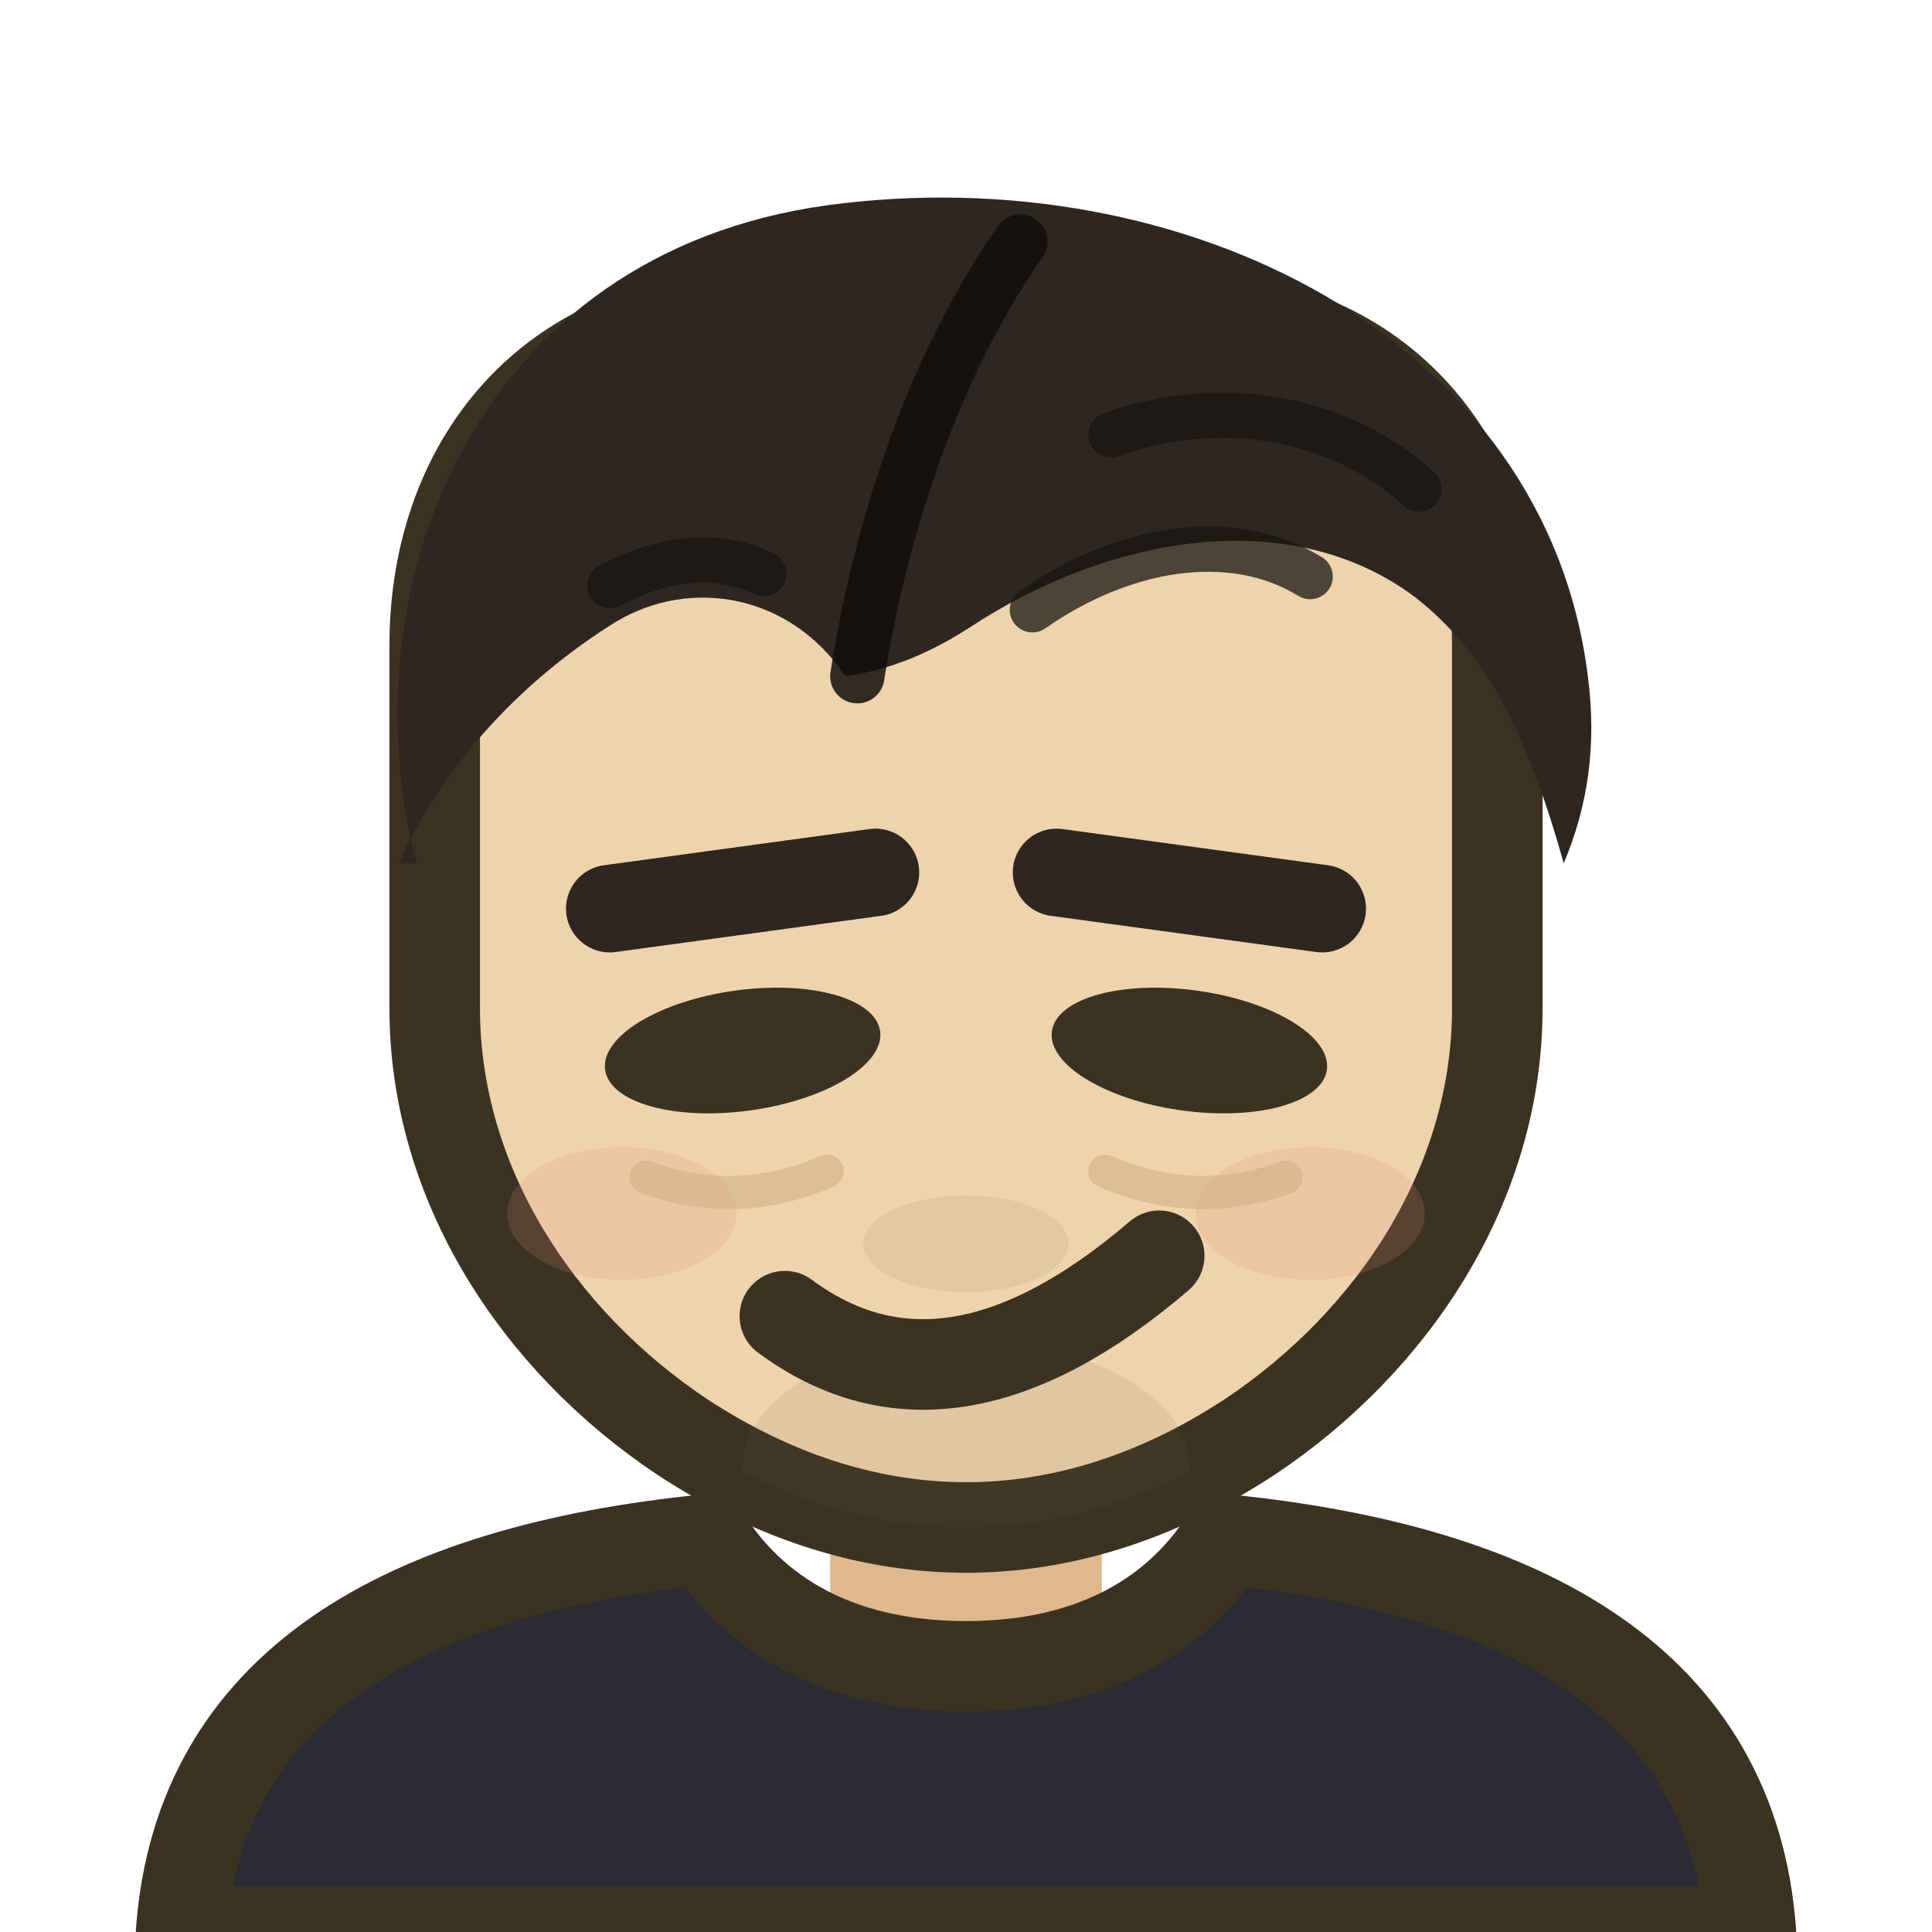
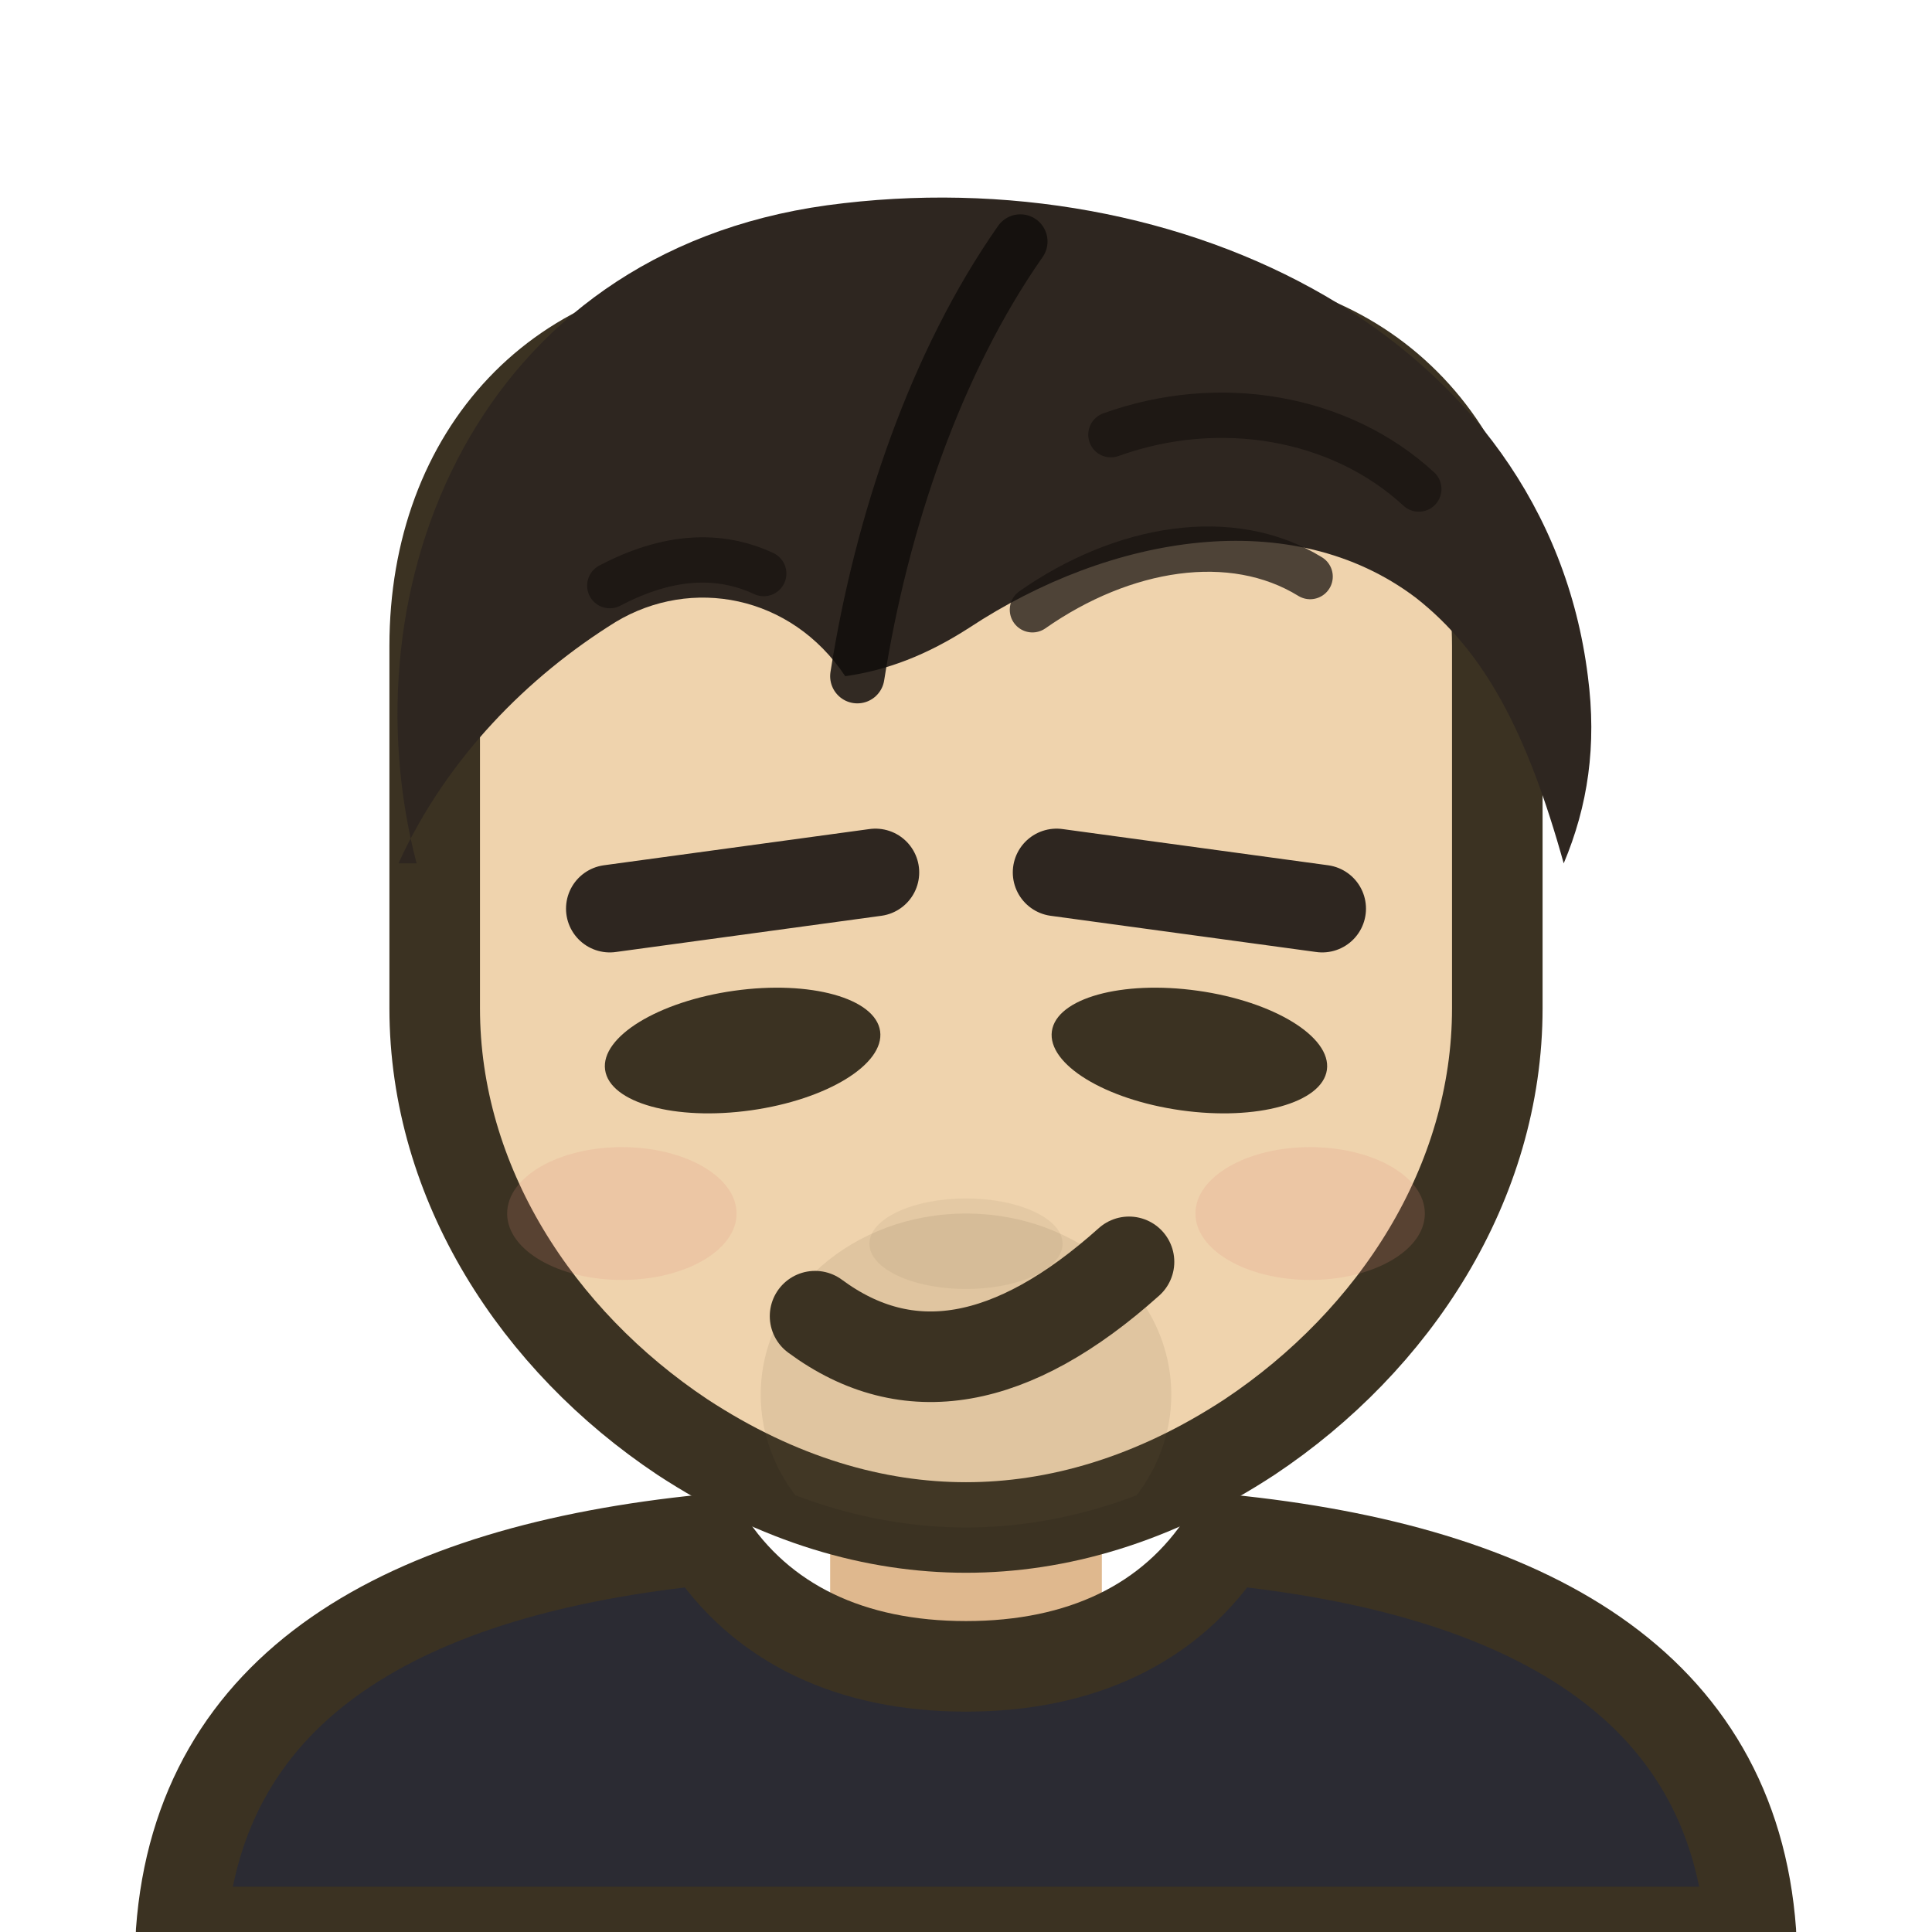
<svg xmlns="http://www.w3.org/2000/svg" viewBox="0 0 64 64" role="img" aria-label="잉웅">
  <defs>
    <clipPath id="ig-face">
      <path d="M14.4 21.4C14.4 15 18.6 10.5 24.8 10.5H39.2C45.4 10.5 49.6 15 49.6 21.4V33.4c0 5.8-3.4 11-8.2 14.2-3.2 2.1-6.4 3-9.4 3s-6.2-.9-9.4-3c-4.8-3.2-8.2-8.4-8.2-14.2Z" />
    </clipPath>
  </defs>
  <path d="M27.5 43.5h9v13.5h-9z" fill="#dfb88e" />
  <path d="M6 64c.6-8.2 7.4-12 17.4-13 1.8 2.8 4.8 4.2 8.6 4.2s6.8-1.4 8.6-4.2C50.6 52 57.4 55.8 58 64Z" fill="#2b2b33" stroke="#3b3222" stroke-width="3" stroke-linejoin="round" />
  <path d="M14.4 21.4C14.4 15 18.6 10.5 24.8 10.5H39.2C45.4 10.5 49.6 15 49.6 21.4V33.4c0 5.8-3.4 11-8.2 14.2-3.2 2.1-6.4 3-9.4 3s-6.2-.9-9.4-3c-4.8-3.2-8.2-8.4-8.2-14.2Z" fill="#efd3ad" stroke="#3b3222" stroke-width="3" stroke-linejoin="round" />
  <g clip-path="url(#ig-face)">
    <ellipse cx="20.6" cy="40.2" rx="3.8" ry="2.2" fill="#e08a7a" opacity="0.18" />
    <ellipse cx="43.4" cy="40.2" rx="3.8" ry="2.2" fill="#e08a7a" opacity="0.18" />
-     <ellipse cx="32" cy="41.2" rx="3.4" ry="1.6" fill="#6b5a3e" opacity="0.1" />
-     <ellipse cx="32" cy="48.6" rx="7.4" ry="4.2" fill="#6b5a3e" opacity="0.11" />
+     <ellipse cx="32" cy="41.2" rx="3.2" ry="1.5" fill="#6b5a3e" opacity="0.08" />
+     <ellipse cx="32" cy="46.2" rx="6.8" ry="6" fill="#6b5a3e" opacity="0.12" />
  </g>
  <path d="M13.8 28.6C11.4 19.4 15.8 8.4 27.4 6.8 39.2 5.2 51.2 11.2 52.6 22.4c.3 2.3 0 4.3-.8 6.2-1.2-4.3-2.6-7-4.9-8.8-4.1-3.1-10.1-2.1-14.8 1-1.4.9-2.7 1.4-4.1 1.6-1.8-2.7-5.1-3.3-7.6-1.8-2.9 1.8-5.6 4.5-7.2 8Z" fill="#2e2620" />
  <g stroke="#181310" stroke-width="1.5" stroke-linecap="round" fill="none" opacity="0.75">
    <path d="M34.2 20.2c3-2.1 6.6-2.7 9.2-1.1" />
    <path d="M36.8 14.4c3.6-1.3 7.6-.6 10.2 1.8" />
    <path d="M20.2 19.4c1.9-1 3.6-1.1 5.1-.4" />
  </g>
  <path d="M28.4 22.4C29.2 17.3 31 12 33.8 8" stroke="#100d0a" stroke-width="1.8" stroke-linecap="round" fill="none" opacity="0.85" />
  <g stroke="#2e2620" stroke-width="2.9" stroke-linecap="round">
    <path d="M20.2 30.1 29 28.9" />
    <path d="M43.8 30.1 35 28.9" />
  </g>
  <ellipse cx="24.6" cy="34.8" rx="4.6" ry="2" fill="#3b3222" transform="rotate(-8 24.6 34.8)" />
  <ellipse cx="39.4" cy="34.8" rx="4.6" ry="2" fill="#3b3222" transform="rotate(8 39.4 34.8)" />
-   <g stroke="#c9a97e" stroke-width="1.1" stroke-linecap="round" fill="none" opacity="0.5">
-     <path d="M21.4 39q3 1.1 6-.2" />
-     <path d="M42.6 39q-3 1.1-6-.2" />
-   </g>
-   <path d="M26 43.6q5.4 4 12.4-2" stroke="#3b3222" stroke-width="3" stroke-linecap="round" fill="none" />
+   <path d="M27 43.6q4.6 3.4 10.4-1.8" stroke="#3b3222" stroke-width="3" stroke-linecap="round" fill="none" />
</svg>
